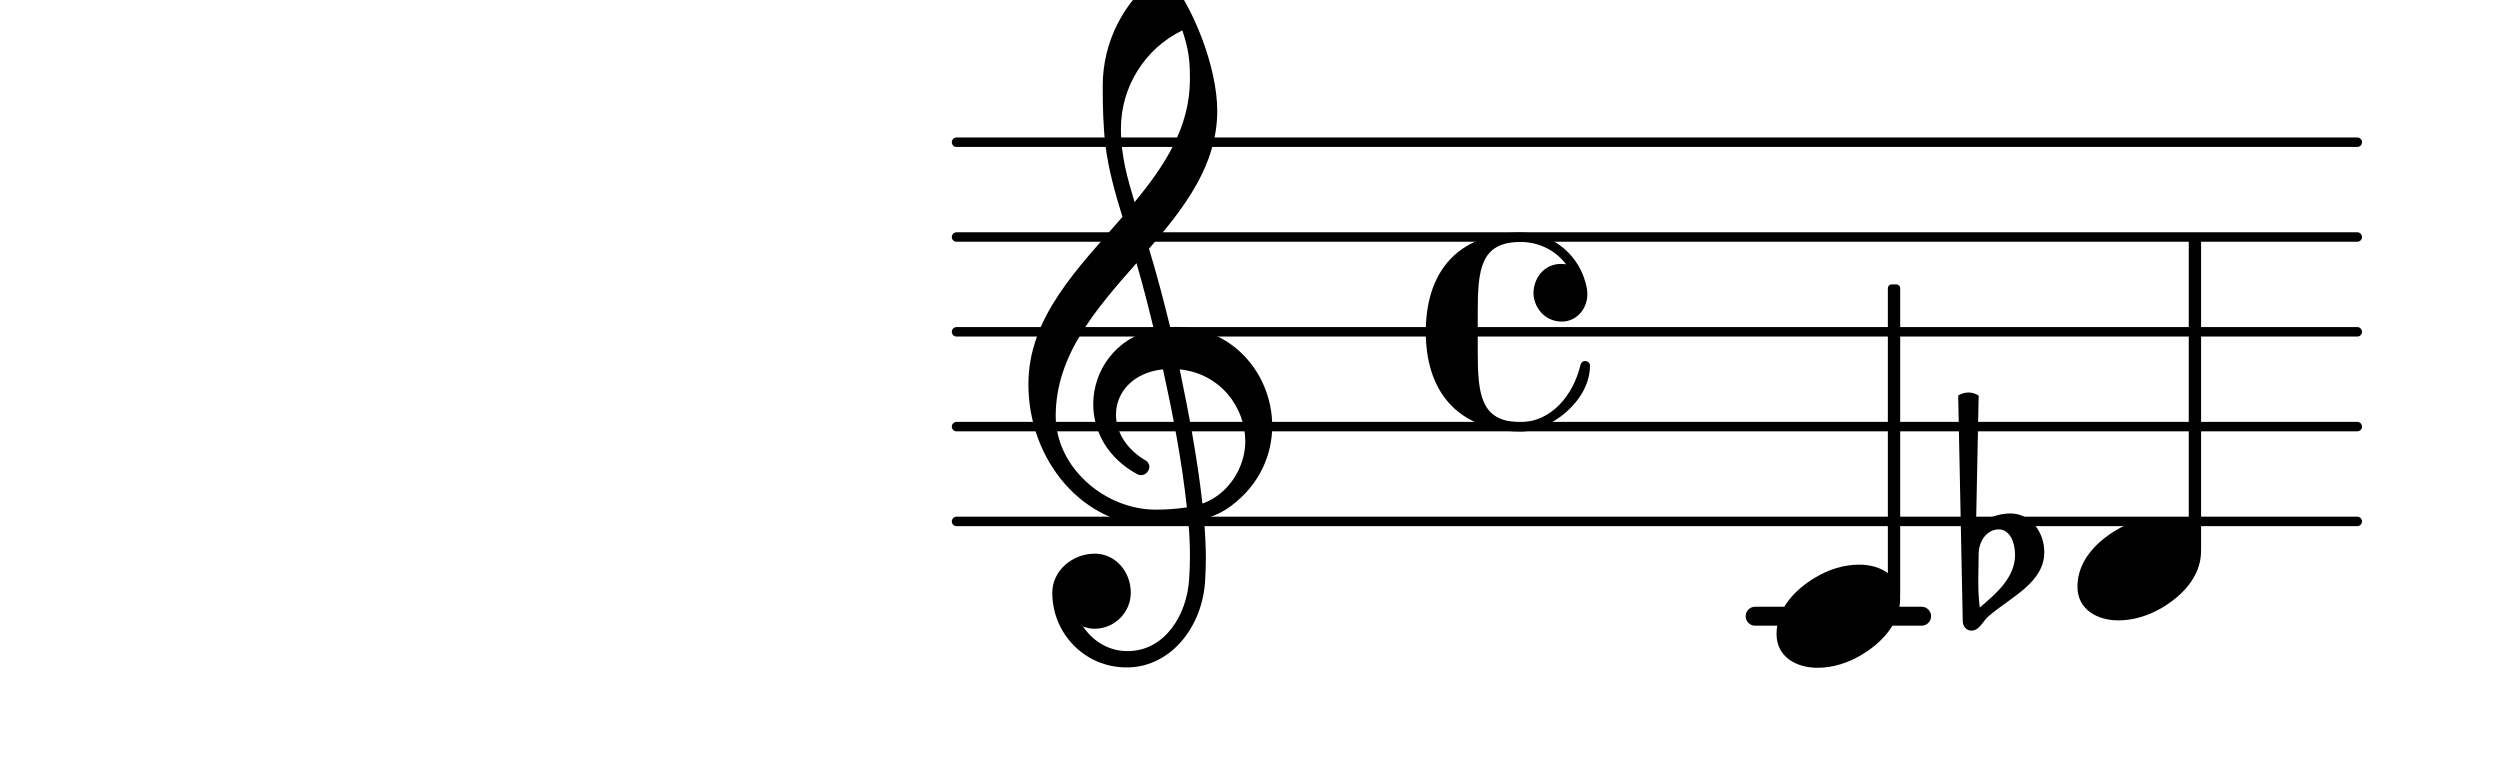
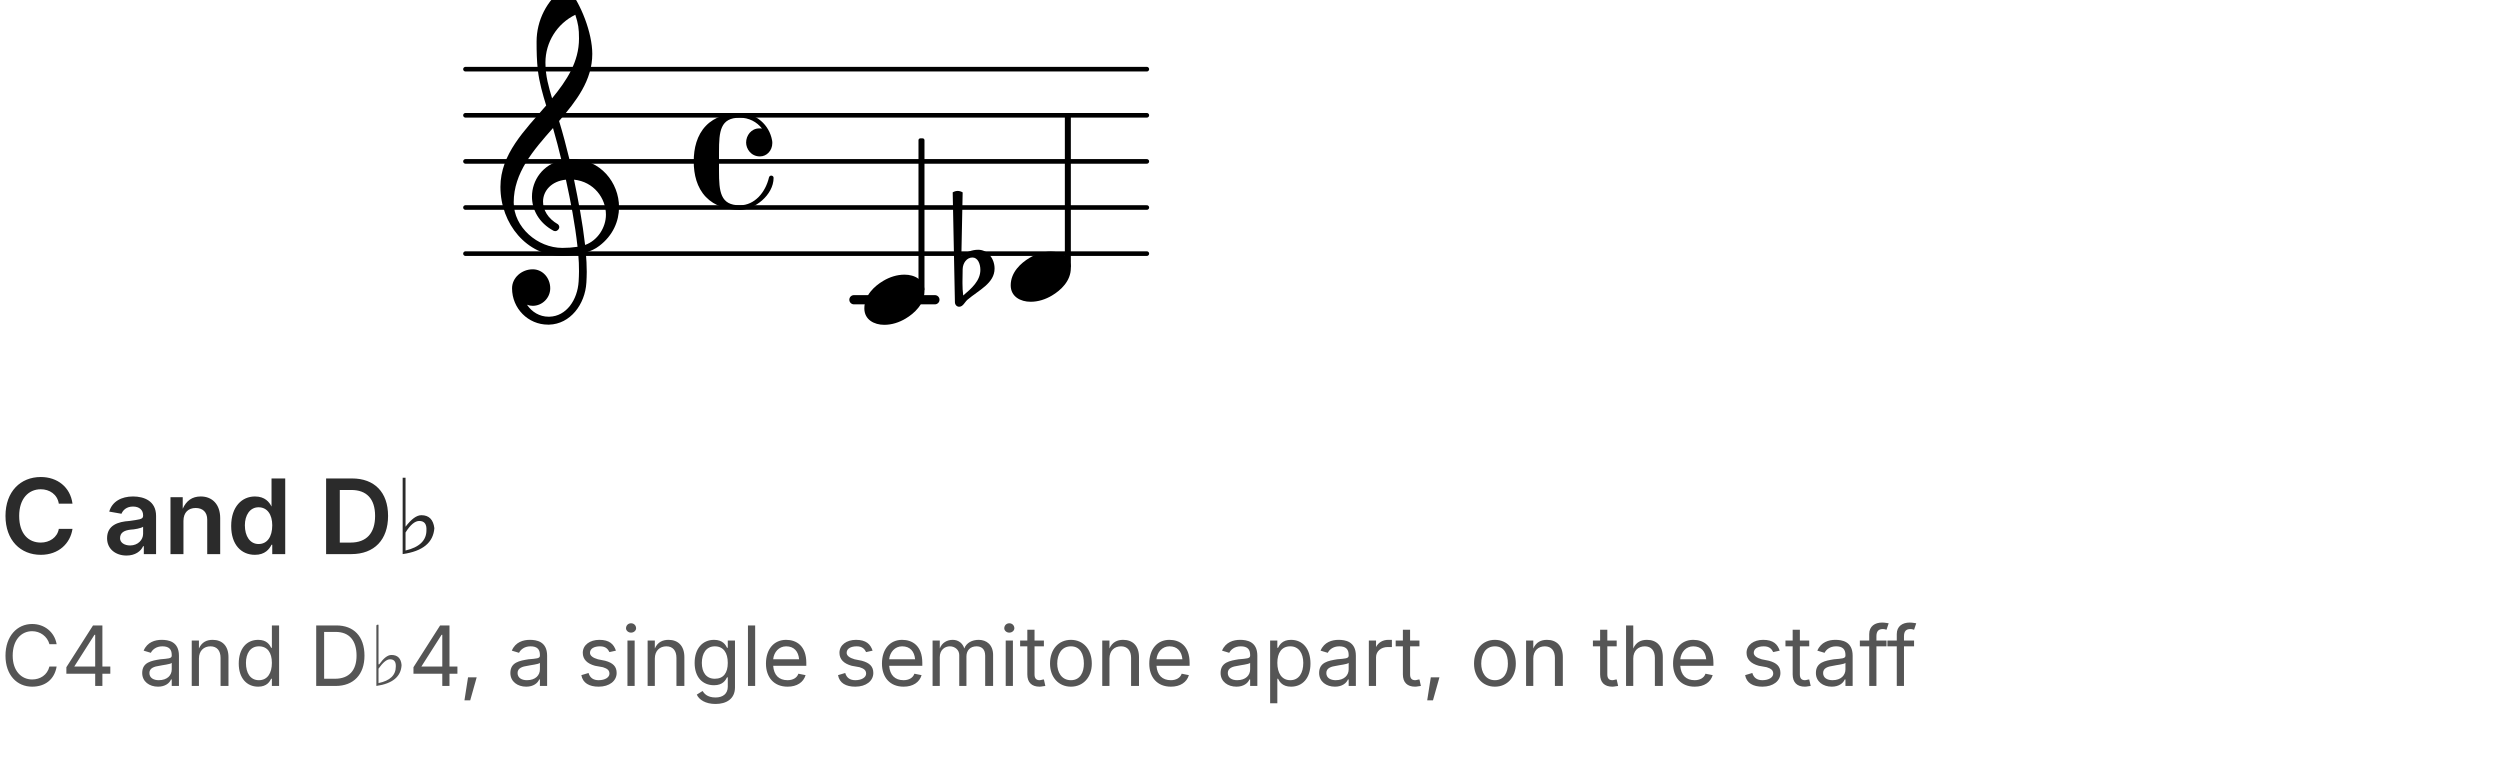
- <svg xmlns="http://www.w3.org/2000/svg" xmlns:xlink="http://www.w3.org/1999/xlink" version="1.2" width="46.33mm" height="14.23mm" viewBox="4.191 4.124 26.362 8.1">
+ <svg xmlns="http://www.w3.org/2000/svg" xmlns:xlink="http://www.w3.org/1999/xlink" version="1.2" width="95.25mm" height="29.306mm" viewBox="4.191 4.124 54.198 16.681">
  <style type="text/css">

tspan { white-space: pre; }

</style>
  <g transform="translate(14.2264, 9.6243)">
    <line stroke-linejoin="round" stroke-linecap="round" stroke-width="0.1" stroke="currentColor" x1="0.05" y1="0" x2="14.826" y2="0" />
  </g>
  <g transform="translate(14.2264, 8.6243)">
    <line stroke-linejoin="round" stroke-linecap="round" stroke-width="0.1" stroke="currentColor" x1="0.05" y1="0" x2="14.826" y2="0" />
  </g>
  <g transform="translate(14.2264, 7.6243)">
    <line stroke-linejoin="round" stroke-linecap="round" stroke-width="0.1" stroke="currentColor" x1="0.05" y1="0" x2="14.826" y2="0" />
  </g>
  <g transform="translate(14.2264, 6.6243)">
    <line stroke-linejoin="round" stroke-linecap="round" stroke-width="0.1" stroke="currentColor" x1="0.05" y1="0" x2="14.826" y2="0" />
  </g>
  <g transform="translate(14.2264, 5.6243)">
    <line stroke-linejoin="round" stroke-linecap="round" stroke-width="0.1" stroke="currentColor" x1="0.05" y1="0" x2="14.826" y2="0" />
  </g>
  <g transform="translate(5.6906, 10.6243)">
    <rect x="16.91" y="-0.1" width="1.956" height="0.2" ry="0.1" fill="currentColor" />
  </g>
  <g transform="translate(24.9506, 10.1243)">
    <path transform="scale(0.004, -0.004)" d="M27 41l-1 -66v-11c0 -22 1 -44 4 -66c45 38 93 80 93 139c0 33 -14 67 -43 67c-31 0 -52 -30 -53 -63zM-15 -138l-12 595c8 5 18 8 27 8s19 -3 27 -8l-7 -345c25 21 58 34 91 34c52 0 89 -48 89 -102c0 -80 -86 -117 -147 -169c-15 -13 -24 -38 -45 -38 c-13 0 -23 11 -23 25z" fill="currentColor" />
  </g>
  <g transform="translate(27.3398, 7.6243)">
    <rect x="-0.065" y="-1" width="0.13" height="3.314" ry="0.04" fill="currentColor" />
  </g>
  <a style="color:inherit;" xlink:href="textedit:///tmp/tmpepbsi4wo.svg:13:16:17">
    <g transform="translate(26.1006, 10.1243)">
      <path transform="scale(0.004, -0.004)" d="M218 136c55 0 108 -28 108 -89c0 -71 -55 -121 -102 -149c-35 -21 -75 -34 -116 -34c-55 0 -108 28 -108 89c0 71 55 121 102 149c35 21 75 34 116 34z" fill="currentColor" />
    </g>
  </a>
  <g transform="translate(24.1656, 7.6243)">
    <rect x="-0.065" y="-0.5" width="0.13" height="3.314" ry="0.04" fill="currentColor" />
  </g>
  <a style="color:inherit;" xlink:href="textedit:///tmp/tmpepbsi4wo.svg:11:27:28">
    <g transform="translate(19.2264, 7.6243)">
      <path transform="scale(0.004, -0.004)" d="M359 27c-49 0 -75 42 -75 75c0 38 27 77 72 77c4 0 9 0 14 -1c-28 37 -72 59 -120 59c-106 0 -113 -73 -113 -186v-51v-51c0 -113 7 -187 113 -187c80 0 139 70 158 151c2 7 7 10 12 10c6 0 13 -4 13 -12c0 -94 -105 -174 -183 -174c-68 0 -137 21 -184 70 c-49 51 -66 122 -66 193s17 142 66 193c47 49 116 69 184 69c87 0 160 -63 175 -149c1 -5 1 -10 1 -14c0 -40 -30 -72 -67 -72z" fill="currentColor" />
    </g>
  </a>
  <g transform="translate(15.0264, 8.6243)">
    <path transform="scale(0.004, -0.004)" d="M266 -635h-6c-108 0 -195 88 -195 197c0 58 53 103 112 103c54 0 95 -47 95 -103c0 -52 -43 -95 -95 -95c-11 0 -21 2 -31 6c26 -39 68 -65 117 -65h4zM461 -203c68 24 113 95 113 164c0 90 -66 179 -173 190c24 -116 46 -231 60 -354zM74 28c0 -135 129 -247 264 -247 c28 0 55 2 82 6c-14 127 -37 245 -63 364c-79 -8 -124 -61 -124 -119c0 -44 25 -91 81 -123c5 -5 7 -10 7 -15c0 -11 -10 -22 -22 -22c-3 0 -6 1 -9 2c-80 43 -117 115 -117 185c0 88 58 174 160 197c-14 58 -29 117 -46 175c-107 -121 -213 -243 -213 -403zM335 -262 c-188 0 -333 172 -333 374c0 177 131 306 248 441c-19 62 -37 125 -45 190c-6 52 -7 104 -7 156c0 115 55 224 149 292c6 5 14 5 20 0c71 -84 133 -245 133 -358c0 -143 -86 -255 -180 -364c21 -68 39 -138 56 -207c4 0 9 1 13 1c155 0 256 -128 256 -261 c0 -76 -33 -154 -107 -210c-22 -17 -47 -28 -73 -36c3 -35 5 -70 5 -105c0 -19 -1 -39 -2 -58c-7 -119 -88 -225 -202 -228l1 43c93 2 153 92 159 191c1 18 2 37 2 55c0 31 -1 61 -4 92c-29 -5 -58 -8 -89 -8zM428 916c0 55 -4 79 -20 129c-99 -48 -162 -149 -162 -259 c0 -74 18 -133 36 -194c80 97 146 198 146 324z" fill="currentColor" />
  </g>
  <a style="color:inherit;" xlink:href="textedit:///tmp/tmpepbsi4wo.svg:12:16:17">
    <g transform="translate(22.9264, 10.6243)">
      <path transform="scale(0.004, -0.004)" d="M218 136c55 0 108 -28 108 -89c0 -71 -55 -121 -102 -149c-35 -21 -75 -34 -116 -34c-55 0 -108 28 -108 89c0 71 55 121 102 149c35 21 75 34 116 34z" fill="currentColor" />
    </g>
  </a>
+   <g font-family="system-ui, -apple-system, Segoe UI, sans-serif">
+     <text x="4.191" y="16.139" font-size="2.258" fill="#2B2B2B" text-anchor="start" font-weight="600">C and D♭</text>
+     <text x="4.191" y="18.999" font-size="1.807" fill="#555555" text-anchor="start">C4 and D♭4, a single semitone apart, on the staff</text>
+   </g>
</svg>
